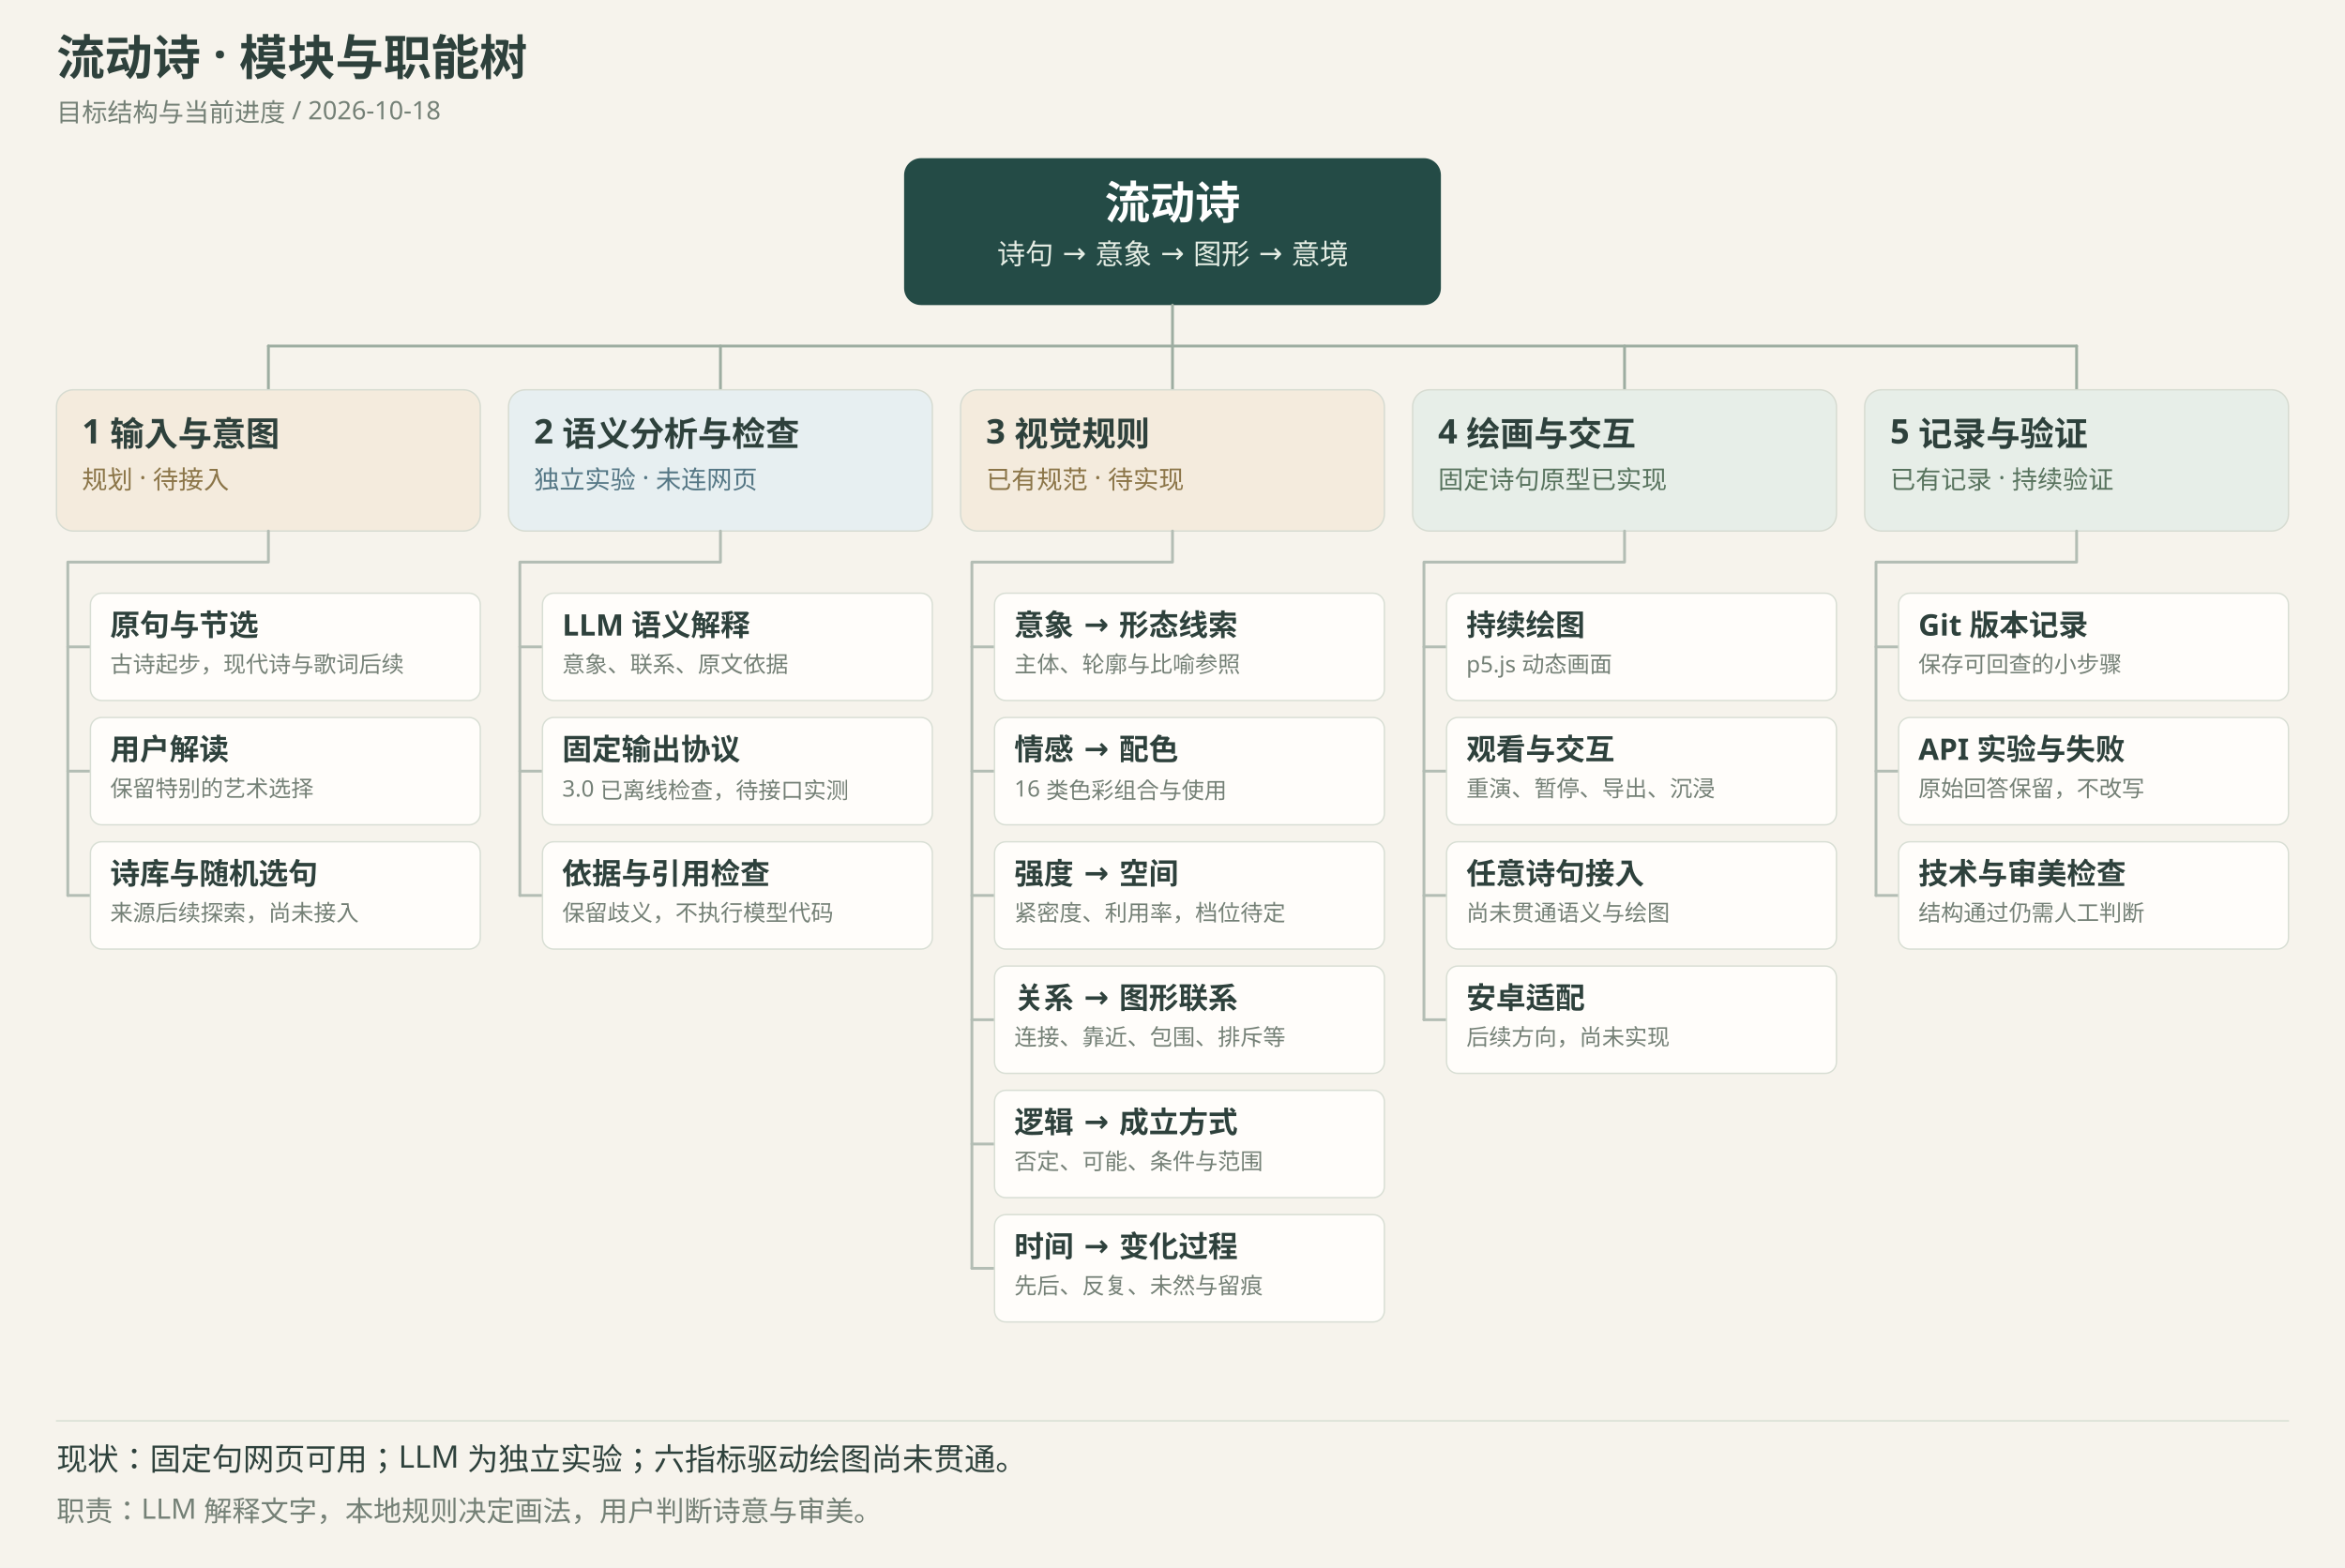
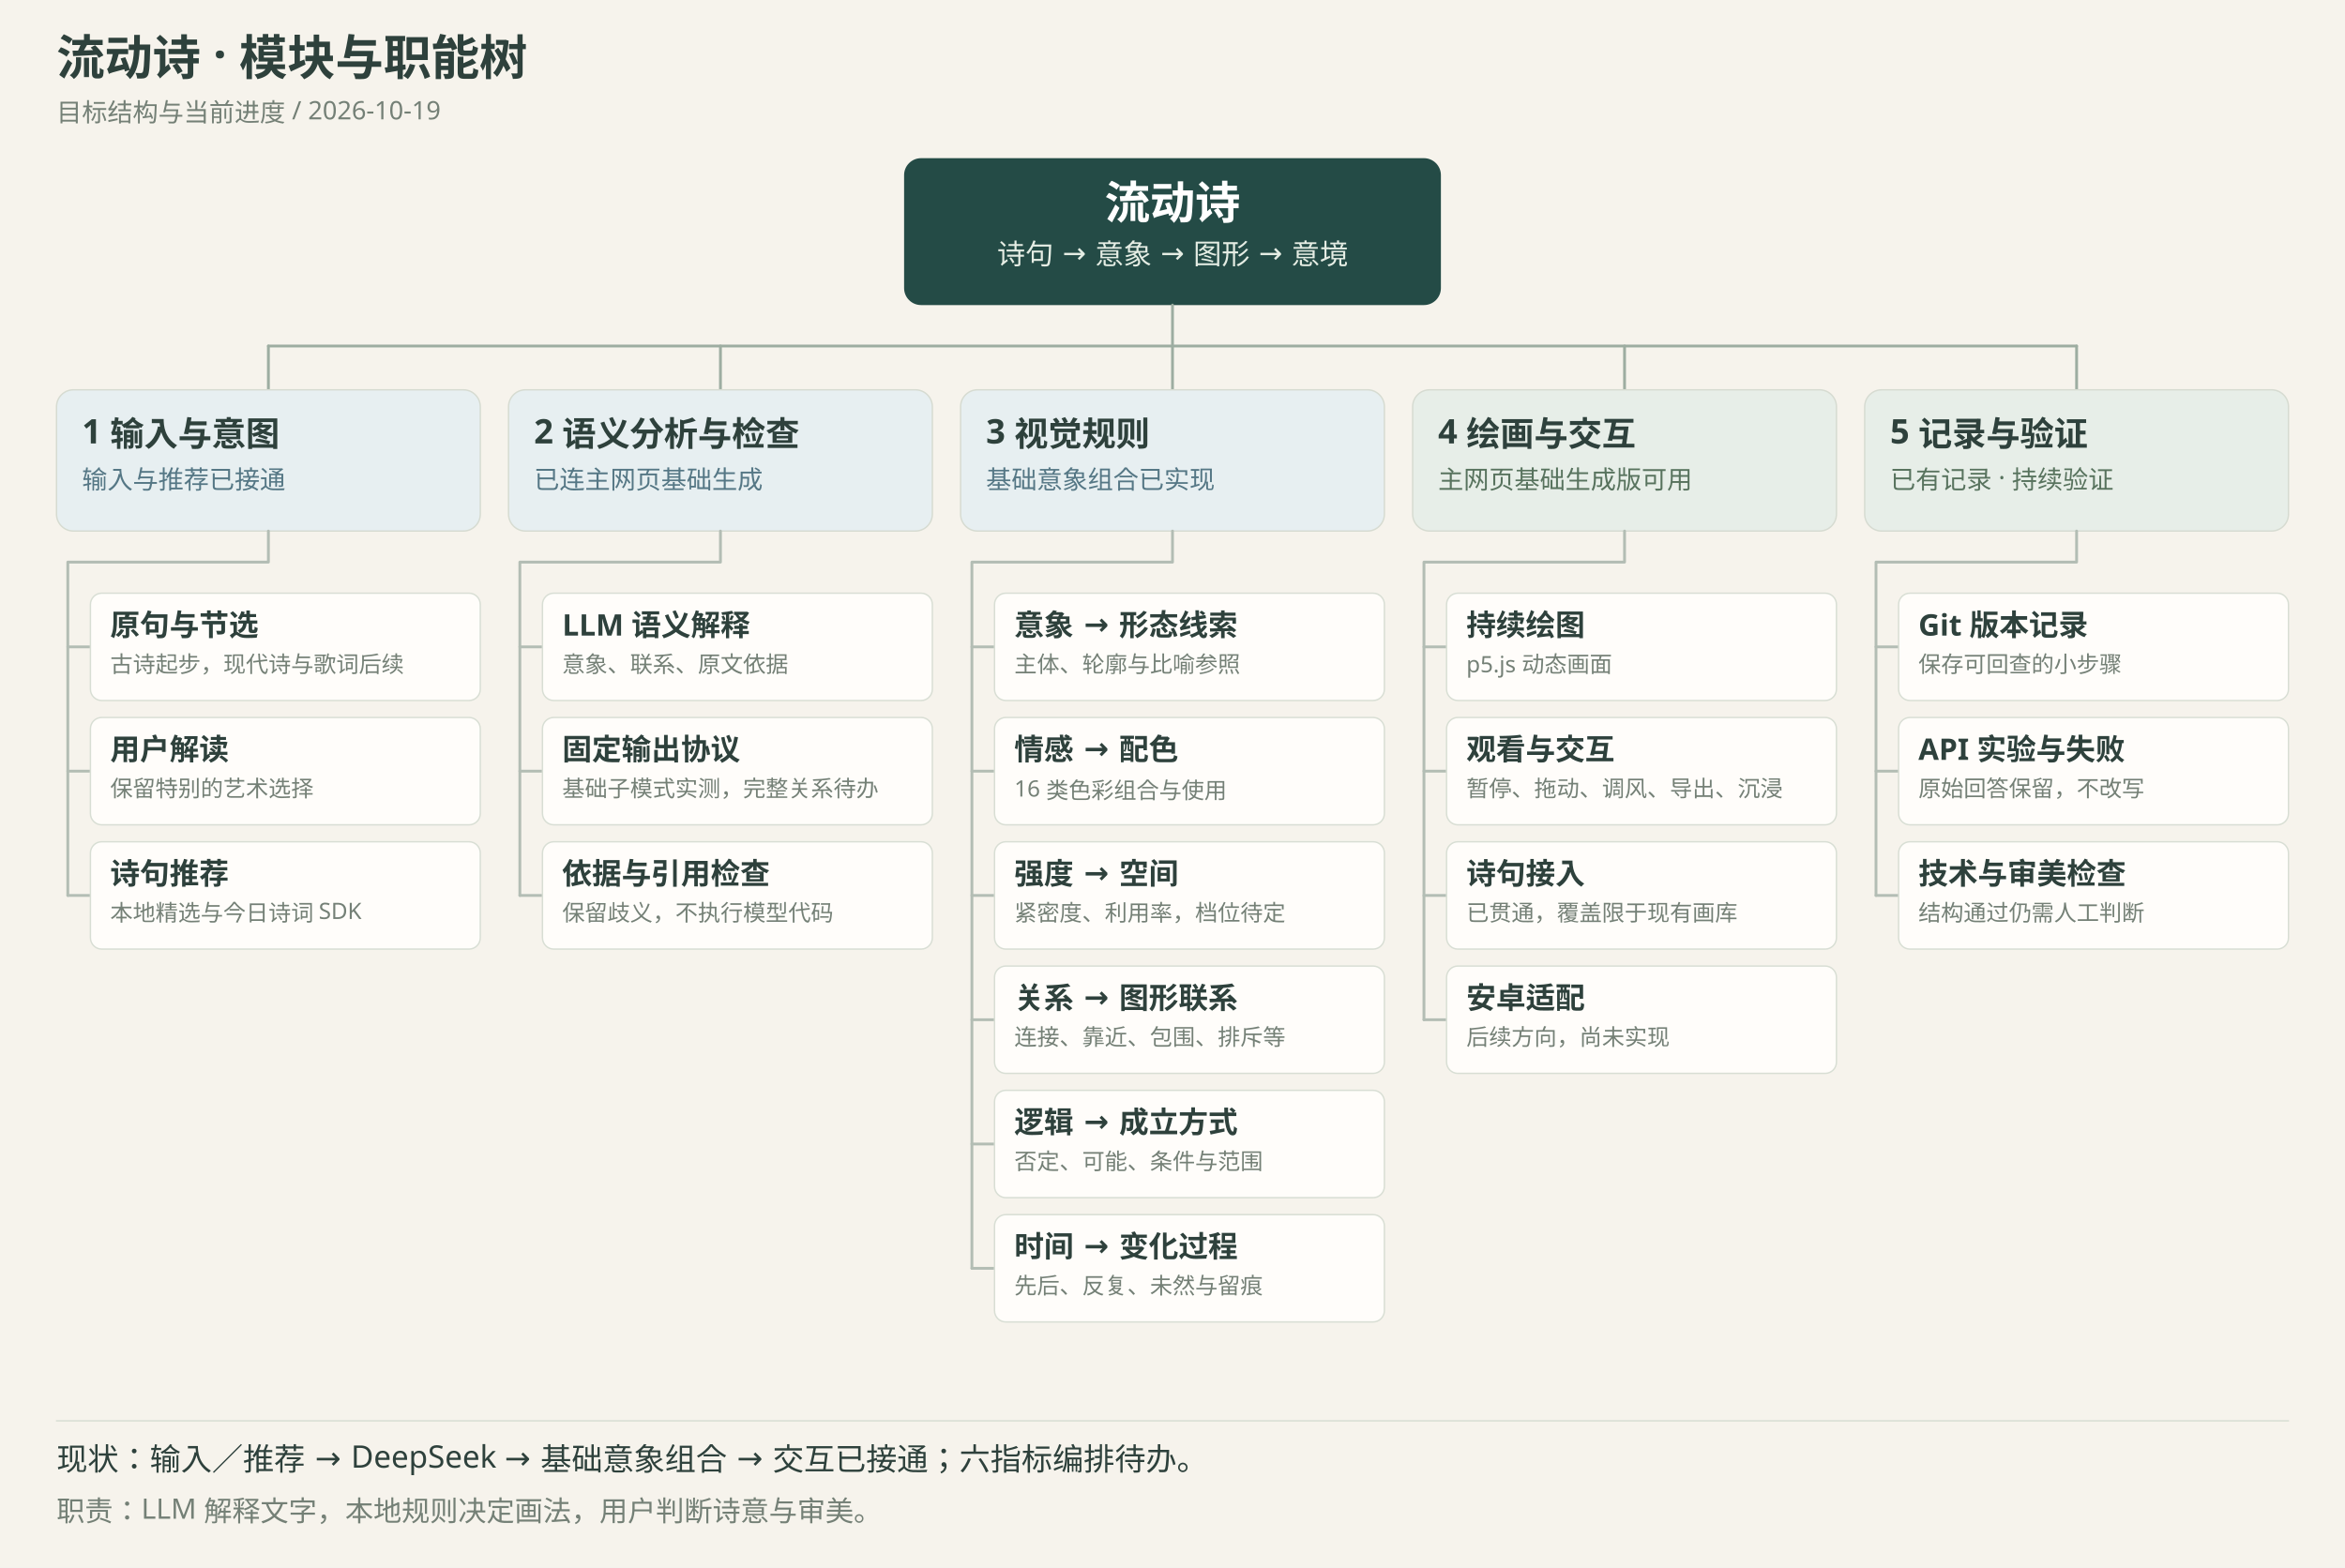
<svg xmlns="http://www.w3.org/2000/svg" width="1660" height="1110" viewBox="0 0 1660 1110" role="img" aria-labelledby="title description">
  <rect x="0" y="0" width="1660" height="1110" rx="0" fill="#F6F3EC" stroke="none" />
  <text x="40" y="53" font-size="34" font-family="Microsoft YaHei" fill="#2E413C" font-weight="bold" text-anchor="start">流动诗 · 模块与职能树</text>
-   <text x="40" y="86" font-size="18" font-family="Microsoft YaHei" fill="#748076" font-weight="normal" text-anchor="start">目标结构与当前进度  /  2026-10-18</text>
+   <text x="40" y="86" font-size="18" font-family="Microsoft YaHei" fill="#748076" font-weight="normal" text-anchor="start">目标结构与当前进度  /  2026-10-19</text>
  <rect x="640" y="112" width="380" height="104" rx="12" fill="#244B46" stroke="none" />
  <text x="830" y="155" font-size="32" font-family="Microsoft YaHei" fill="#FFFFFF" font-weight="bold" text-anchor="middle">流动诗</text>
  <text x="830" y="187" font-size="20" font-family="Microsoft YaHei" fill="#E5EDE4" font-weight="normal" text-anchor="middle">诗句 → 意象 → 图形 → 意境</text>
  <path d="M 830 216 V 245 M 190 245 H 1470" fill="none" stroke="#9DADA1" stroke-width="2" stroke-linecap="round" stroke-linejoin="round" />
  <path d="M 190 245 V 276" fill="none" stroke="#9DADA1" stroke-width="2" stroke-linecap="round" stroke-linejoin="round" />
-   <rect x="40" y="276" width="300" height="100" rx="12" fill="#F4EBDD" stroke="#D6DBD1" />
+   <rect x="40" y="276" width="300" height="100" rx="12" fill="#E7EFF1" stroke="#D6DBD1" />
  <text x="58" y="314" font-size="24" font-family="Microsoft YaHei" fill="#2E413C" font-weight="bold" text-anchor="start">1  输入与意图</text>
-   <text x="58" y="346" font-size="18" font-family="Microsoft YaHei" fill="#8B7548" font-weight="normal" text-anchor="start">规划 · 待接入</text>
+   <text x="58" y="346" font-size="18" font-family="Microsoft YaHei" fill="#557785" font-weight="normal" text-anchor="start">输入与推荐已接通</text>
  <path d="M 190 376 V 398 H 48 V 634" fill="none" stroke="#B3BDB4" stroke-width="2" stroke-linecap="round" stroke-linejoin="round" />
  <path d="M 48 458 H 64" fill="none" stroke="#B3BDB4" stroke-width="2" stroke-linecap="round" stroke-linejoin="round" />
  <rect x="64" y="420" width="276" height="76" rx="8" fill="#FFFDFA" stroke="#D8DED4" />
  <text x="78" y="450" font-size="21" font-family="Microsoft YaHei" fill="#2E413C" font-weight="bold" text-anchor="start">原句与节选</text>
  <text x="78" y="476" font-size="16" font-family="Microsoft YaHei" fill="#748076" font-weight="normal" text-anchor="start">古诗起步，现代诗与歌词后续</text>
  <path d="M 48 546 H 64" fill="none" stroke="#B3BDB4" stroke-width="2" stroke-linecap="round" stroke-linejoin="round" />
  <rect x="64" y="508" width="276" height="76" rx="8" fill="#FFFDFA" stroke="#D8DED4" />
  <text x="78" y="538" font-size="21" font-family="Microsoft YaHei" fill="#2E413C" font-weight="bold" text-anchor="start">用户解读</text>
  <text x="78" y="564" font-size="16" font-family="Microsoft YaHei" fill="#748076" font-weight="normal" text-anchor="start">保留特别的艺术选择</text>
  <path d="M 48 634 H 64" fill="none" stroke="#B3BDB4" stroke-width="2" stroke-linecap="round" stroke-linejoin="round" />
  <rect x="64" y="596" width="276" height="76" rx="8" fill="#FFFDFA" stroke="#D8DED4" />
-   <text x="78" y="626" font-size="21" font-family="Microsoft YaHei" fill="#2E413C" font-weight="bold" text-anchor="start">诗库与随机选句</text>
-   <text x="78" y="652" font-size="16" font-family="Microsoft YaHei" fill="#748076" font-weight="normal" text-anchor="start">来源后续探索，尚未接入</text>
+   <text x="78" y="626" font-size="21" font-family="Microsoft YaHei" fill="#2E413C" font-weight="bold" text-anchor="start">诗句推荐</text>
+   <text x="78" y="652" font-size="16" font-family="Microsoft YaHei" fill="#748076" font-weight="normal" text-anchor="start">本地精选与今日诗词 SDK</text>
  <path d="M 510 245 V 276" fill="none" stroke="#9DADA1" stroke-width="2" stroke-linecap="round" stroke-linejoin="round" />
  <rect x="360" y="276" width="300" height="100" rx="12" fill="#E7EFF1" stroke="#D6DBD1" />
  <text x="378" y="314" font-size="24" font-family="Microsoft YaHei" fill="#2E413C" font-weight="bold" text-anchor="start">2  语义分析与检查</text>
-   <text x="378" y="346" font-size="18" font-family="Microsoft YaHei" fill="#557785" font-weight="normal" text-anchor="start">独立实验 · 未连网页</text>
+   <text x="378" y="346" font-size="18" font-family="Microsoft YaHei" fill="#557785" font-weight="normal" text-anchor="start">已连主网页基础生成</text>
  <path d="M 510 376 V 398 H 368 V 634" fill="none" stroke="#B3BDB4" stroke-width="2" stroke-linecap="round" stroke-linejoin="round" />
  <path d="M 368 458 H 384" fill="none" stroke="#B3BDB4" stroke-width="2" stroke-linecap="round" stroke-linejoin="round" />
  <rect x="384" y="420" width="276" height="76" rx="8" fill="#FFFDFA" stroke="#D8DED4" />
  <text x="398" y="450" font-size="21" font-family="Microsoft YaHei" fill="#2E413C" font-weight="bold" text-anchor="start">LLM 语义解释</text>
  <text x="398" y="476" font-size="16" font-family="Microsoft YaHei" fill="#748076" font-weight="normal" text-anchor="start">意象、联系、原文依据</text>
  <path d="M 368 546 H 384" fill="none" stroke="#B3BDB4" stroke-width="2" stroke-linecap="round" stroke-linejoin="round" />
  <rect x="384" y="508" width="276" height="76" rx="8" fill="#FFFDFA" stroke="#D8DED4" />
  <text x="398" y="538" font-size="21" font-family="Microsoft YaHei" fill="#2E413C" font-weight="bold" text-anchor="start">固定输出协议</text>
-   <text x="398" y="564" font-size="16" font-family="Microsoft YaHei" fill="#748076" font-weight="normal" text-anchor="start">3.0 已离线检查，待接口实测</text>
+   <text x="398" y="564" font-size="16" font-family="Microsoft YaHei" fill="#748076" font-weight="normal" text-anchor="start">基础子模式实测，完整关系待办</text>
  <path d="M 368 634 H 384" fill="none" stroke="#B3BDB4" stroke-width="2" stroke-linecap="round" stroke-linejoin="round" />
  <rect x="384" y="596" width="276" height="76" rx="8" fill="#FFFDFA" stroke="#D8DED4" />
  <text x="398" y="626" font-size="21" font-family="Microsoft YaHei" fill="#2E413C" font-weight="bold" text-anchor="start">依据与引用检查</text>
  <text x="398" y="652" font-size="16" font-family="Microsoft YaHei" fill="#748076" font-weight="normal" text-anchor="start">保留歧义，不执行模型代码</text>
  <path d="M 830 245 V 276" fill="none" stroke="#9DADA1" stroke-width="2" stroke-linecap="round" stroke-linejoin="round" />
-   <rect x="680" y="276" width="300" height="100" rx="12" fill="#F4EBDD" stroke="#D6DBD1" />
+   <rect x="680" y="276" width="300" height="100" rx="12" fill="#E7EFF1" stroke="#D6DBD1" />
  <text x="698" y="314" font-size="24" font-family="Microsoft YaHei" fill="#2E413C" font-weight="bold" text-anchor="start">3  视觉规则</text>
-   <text x="698" y="346" font-size="18" font-family="Microsoft YaHei" fill="#8B7548" font-weight="normal" text-anchor="start">已有规范 · 待实现</text>
+   <text x="698" y="346" font-size="18" font-family="Microsoft YaHei" fill="#557785" font-weight="normal" text-anchor="start">基础意象组合已实现</text>
  <path d="M 830 376 V 398 H 688 V 898" fill="none" stroke="#B3BDB4" stroke-width="2" stroke-linecap="round" stroke-linejoin="round" />
  <path d="M 688 458 H 704" fill="none" stroke="#B3BDB4" stroke-width="2" stroke-linecap="round" stroke-linejoin="round" />
  <rect x="704" y="420" width="276" height="76" rx="8" fill="#FFFDFA" stroke="#D8DED4" />
  <text x="718" y="450" font-size="21" font-family="Microsoft YaHei" fill="#2E413C" font-weight="bold" text-anchor="start">意象 → 形态线索</text>
  <text x="718" y="476" font-size="16" font-family="Microsoft YaHei" fill="#748076" font-weight="normal" text-anchor="start">主体、轮廓与比喻参照</text>
  <path d="M 688 546 H 704" fill="none" stroke="#B3BDB4" stroke-width="2" stroke-linecap="round" stroke-linejoin="round" />
  <rect x="704" y="508" width="276" height="76" rx="8" fill="#FFFDFA" stroke="#D8DED4" />
  <text x="718" y="538" font-size="21" font-family="Microsoft YaHei" fill="#2E413C" font-weight="bold" text-anchor="start">情感 → 配色</text>
  <text x="718" y="564" font-size="16" font-family="Microsoft YaHei" fill="#748076" font-weight="normal" text-anchor="start">16 类色彩组合与使用</text>
  <path d="M 688 634 H 704" fill="none" stroke="#B3BDB4" stroke-width="2" stroke-linecap="round" stroke-linejoin="round" />
  <rect x="704" y="596" width="276" height="76" rx="8" fill="#FFFDFA" stroke="#D8DED4" />
  <text x="718" y="626" font-size="21" font-family="Microsoft YaHei" fill="#2E413C" font-weight="bold" text-anchor="start">强度 → 空间</text>
  <text x="718" y="652" font-size="16" font-family="Microsoft YaHei" fill="#748076" font-weight="normal" text-anchor="start">紧密度、利用率，档位待定</text>
  <path d="M 688 722 H 704" fill="none" stroke="#B3BDB4" stroke-width="2" stroke-linecap="round" stroke-linejoin="round" />
  <rect x="704" y="684" width="276" height="76" rx="8" fill="#FFFDFA" stroke="#D8DED4" />
  <text x="718" y="714" font-size="21" font-family="Microsoft YaHei" fill="#2E413C" font-weight="bold" text-anchor="start">关系 → 图形联系</text>
  <text x="718" y="740" font-size="16" font-family="Microsoft YaHei" fill="#748076" font-weight="normal" text-anchor="start">连接、靠近、包围、排斥等</text>
  <path d="M 688 810 H 704" fill="none" stroke="#B3BDB4" stroke-width="2" stroke-linecap="round" stroke-linejoin="round" />
  <rect x="704" y="772" width="276" height="76" rx="8" fill="#FFFDFA" stroke="#D8DED4" />
  <text x="718" y="802" font-size="21" font-family="Microsoft YaHei" fill="#2E413C" font-weight="bold" text-anchor="start">逻辑 → 成立方式</text>
  <text x="718" y="828" font-size="16" font-family="Microsoft YaHei" fill="#748076" font-weight="normal" text-anchor="start">否定、可能、条件与范围</text>
  <path d="M 688 898 H 704" fill="none" stroke="#B3BDB4" stroke-width="2" stroke-linecap="round" stroke-linejoin="round" />
  <rect x="704" y="860" width="276" height="76" rx="8" fill="#FFFDFA" stroke="#D8DED4" />
  <text x="718" y="890" font-size="21" font-family="Microsoft YaHei" fill="#2E413C" font-weight="bold" text-anchor="start">时间 → 变化过程</text>
  <text x="718" y="916" font-size="16" font-family="Microsoft YaHei" fill="#748076" font-weight="normal" text-anchor="start">先后、反复、未然与留痕</text>
  <path d="M 1150 245 V 276" fill="none" stroke="#9DADA1" stroke-width="2" stroke-linecap="round" stroke-linejoin="round" />
  <rect x="1000" y="276" width="300" height="100" rx="12" fill="#E7EEE8" stroke="#D6DBD1" />
  <text x="1018" y="314" font-size="24" font-family="Microsoft YaHei" fill="#2E413C" font-weight="bold" text-anchor="start">4  绘画与交互</text>
-   <text x="1018" y="346" font-size="18" font-family="Microsoft YaHei" fill="#58735E" font-weight="normal" text-anchor="start">固定诗句原型已实现</text>
+   <text x="1018" y="346" font-size="18" font-family="Microsoft YaHei" fill="#58735E" font-weight="normal" text-anchor="start">主网页基础生成版可用</text>
  <path d="M 1150 376 V 398 H 1008 V 722" fill="none" stroke="#B3BDB4" stroke-width="2" stroke-linecap="round" stroke-linejoin="round" />
  <path d="M 1008 458 H 1024" fill="none" stroke="#B3BDB4" stroke-width="2" stroke-linecap="round" stroke-linejoin="round" />
  <rect x="1024" y="420" width="276" height="76" rx="8" fill="#FFFDFA" stroke="#D8DED4" />
  <text x="1038" y="450" font-size="21" font-family="Microsoft YaHei" fill="#2E413C" font-weight="bold" text-anchor="start">持续绘图</text>
  <text x="1038" y="476" font-size="16" font-family="Microsoft YaHei" fill="#748076" font-weight="normal" text-anchor="start">p5.js 动态画面</text>
  <path d="M 1008 546 H 1024" fill="none" stroke="#B3BDB4" stroke-width="2" stroke-linecap="round" stroke-linejoin="round" />
  <rect x="1024" y="508" width="276" height="76" rx="8" fill="#FFFDFA" stroke="#D8DED4" />
  <text x="1038" y="538" font-size="21" font-family="Microsoft YaHei" fill="#2E413C" font-weight="bold" text-anchor="start">观看与交互</text>
-   <text x="1038" y="564" font-size="16" font-family="Microsoft YaHei" fill="#748076" font-weight="normal" text-anchor="start">重演、暂停、导出、沉浸</text>
+   <text x="1038" y="564" font-size="16" font-family="Microsoft YaHei" fill="#748076" font-weight="normal" text-anchor="start">暂停、拖动、调风、导出、沉浸</text>
  <path d="M 1008 634 H 1024" fill="none" stroke="#B3BDB4" stroke-width="2" stroke-linecap="round" stroke-linejoin="round" />
  <rect x="1024" y="596" width="276" height="76" rx="8" fill="#FFFDFA" stroke="#D8DED4" />
-   <text x="1038" y="626" font-size="21" font-family="Microsoft YaHei" fill="#2E413C" font-weight="bold" text-anchor="start">任意诗句接入</text>
-   <text x="1038" y="652" font-size="16" font-family="Microsoft YaHei" fill="#748076" font-weight="normal" text-anchor="start">尚未贯通语义与绘图</text>
+   <text x="1038" y="626" font-size="21" font-family="Microsoft YaHei" fill="#2E413C" font-weight="bold" text-anchor="start">诗句接入</text>
+   <text x="1038" y="652" font-size="16" font-family="Microsoft YaHei" fill="#748076" font-weight="normal" text-anchor="start">已贯通，覆盖限于现有画库</text>
  <path d="M 1008 722 H 1024" fill="none" stroke="#B3BDB4" stroke-width="2" stroke-linecap="round" stroke-linejoin="round" />
  <rect x="1024" y="684" width="276" height="76" rx="8" fill="#FFFDFA" stroke="#D8DED4" />
  <text x="1038" y="714" font-size="21" font-family="Microsoft YaHei" fill="#2E413C" font-weight="bold" text-anchor="start">安卓适配</text>
  <text x="1038" y="740" font-size="16" font-family="Microsoft YaHei" fill="#748076" font-weight="normal" text-anchor="start">后续方向，尚未实现</text>
  <path d="M 1470 245 V 276" fill="none" stroke="#9DADA1" stroke-width="2" stroke-linecap="round" stroke-linejoin="round" />
  <rect x="1320" y="276" width="300" height="100" rx="12" fill="#E7EEE8" stroke="#D6DBD1" />
  <text x="1338" y="314" font-size="24" font-family="Microsoft YaHei" fill="#2E413C" font-weight="bold" text-anchor="start">5  记录与验证</text>
  <text x="1338" y="346" font-size="18" font-family="Microsoft YaHei" fill="#58735E" font-weight="normal" text-anchor="start">已有记录 · 持续验证</text>
  <path d="M 1470 376 V 398 H 1328 V 634" fill="none" stroke="#B3BDB4" stroke-width="2" stroke-linecap="round" stroke-linejoin="round" />
  <path d="M 1328 458 H 1344" fill="none" stroke="#B3BDB4" stroke-width="2" stroke-linecap="round" stroke-linejoin="round" />
  <rect x="1344" y="420" width="276" height="76" rx="8" fill="#FFFDFA" stroke="#D8DED4" />
  <text x="1358" y="450" font-size="21" font-family="Microsoft YaHei" fill="#2E413C" font-weight="bold" text-anchor="start">Git 版本记录</text>
  <text x="1358" y="476" font-size="16" font-family="Microsoft YaHei" fill="#748076" font-weight="normal" text-anchor="start">保存可回查的小步骤</text>
  <path d="M 1328 546 H 1344" fill="none" stroke="#B3BDB4" stroke-width="2" stroke-linecap="round" stroke-linejoin="round" />
  <rect x="1344" y="508" width="276" height="76" rx="8" fill="#FFFDFA" stroke="#D8DED4" />
  <text x="1358" y="538" font-size="21" font-family="Microsoft YaHei" fill="#2E413C" font-weight="bold" text-anchor="start">API 实验与失败</text>
  <text x="1358" y="564" font-size="16" font-family="Microsoft YaHei" fill="#748076" font-weight="normal" text-anchor="start">原始回答保留，不改写</text>
  <path d="M 1328 634 H 1344" fill="none" stroke="#B3BDB4" stroke-width="2" stroke-linecap="round" stroke-linejoin="round" />
  <rect x="1344" y="596" width="276" height="76" rx="8" fill="#FFFDFA" stroke="#D8DED4" />
  <text x="1358" y="626" font-size="21" font-family="Microsoft YaHei" fill="#2E413C" font-weight="bold" text-anchor="start">技术与审美检查</text>
  <text x="1358" y="652" font-size="16" font-family="Microsoft YaHei" fill="#748076" font-weight="normal" text-anchor="start">结构通过仍需人工判断</text>
  <path d="M 40 1006 H 1620" fill="none" stroke="#D6DDD2" stroke-width="1" stroke-linecap="round" stroke-linejoin="round" />
-   <text x="40" y="1041" font-size="22" font-family="Microsoft YaHei" fill="#2E413C" font-weight="normal" text-anchor="start">现状：固定句网页可用；LLM 为独立实验；六指标驱动绘图尚未贯通。</text>
+   <text x="40" y="1041" font-size="22" font-family="Microsoft YaHei" fill="#2E413C" font-weight="normal" text-anchor="start">现状：输入／推荐 → DeepSeek → 基础意象组合 → 交互已接通；六指标编排待办。</text>
  <text x="40" y="1077" font-size="20" font-family="Microsoft YaHei" fill="#748076" font-weight="normal" text-anchor="start">职责：LLM 解释文字，本地规则决定画法，用户判断诗意与审美。</text>
</svg>
